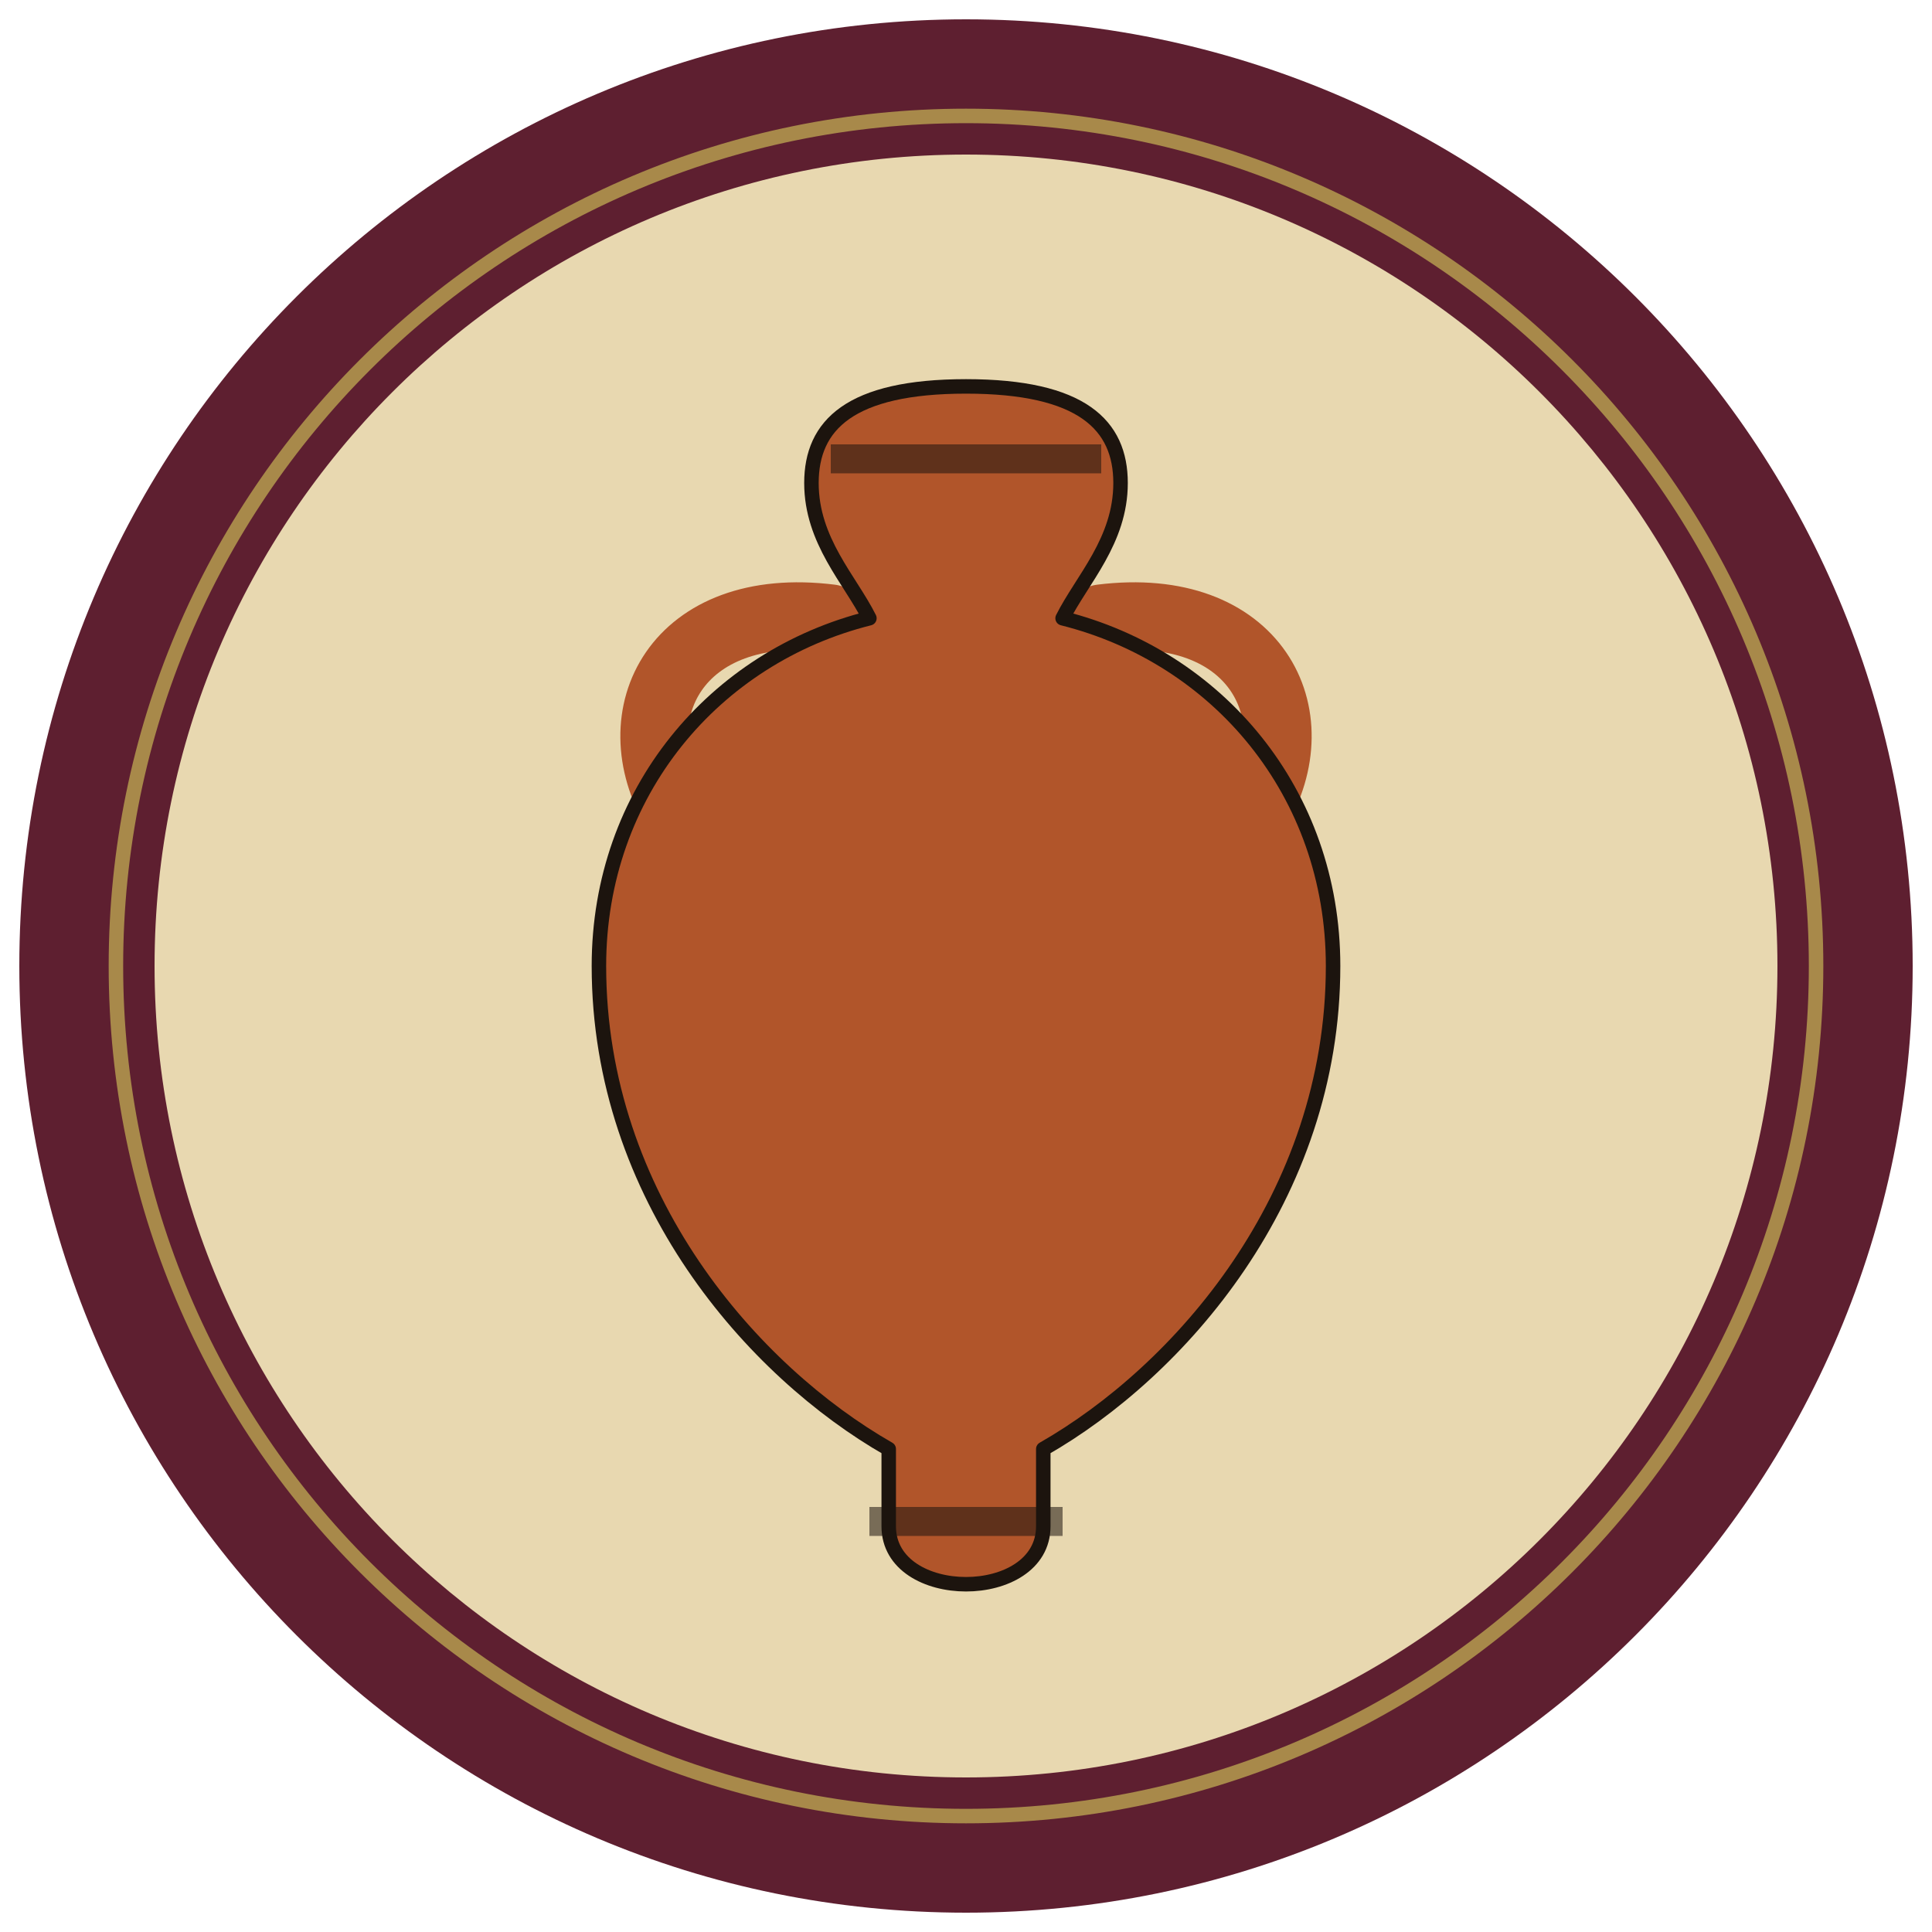
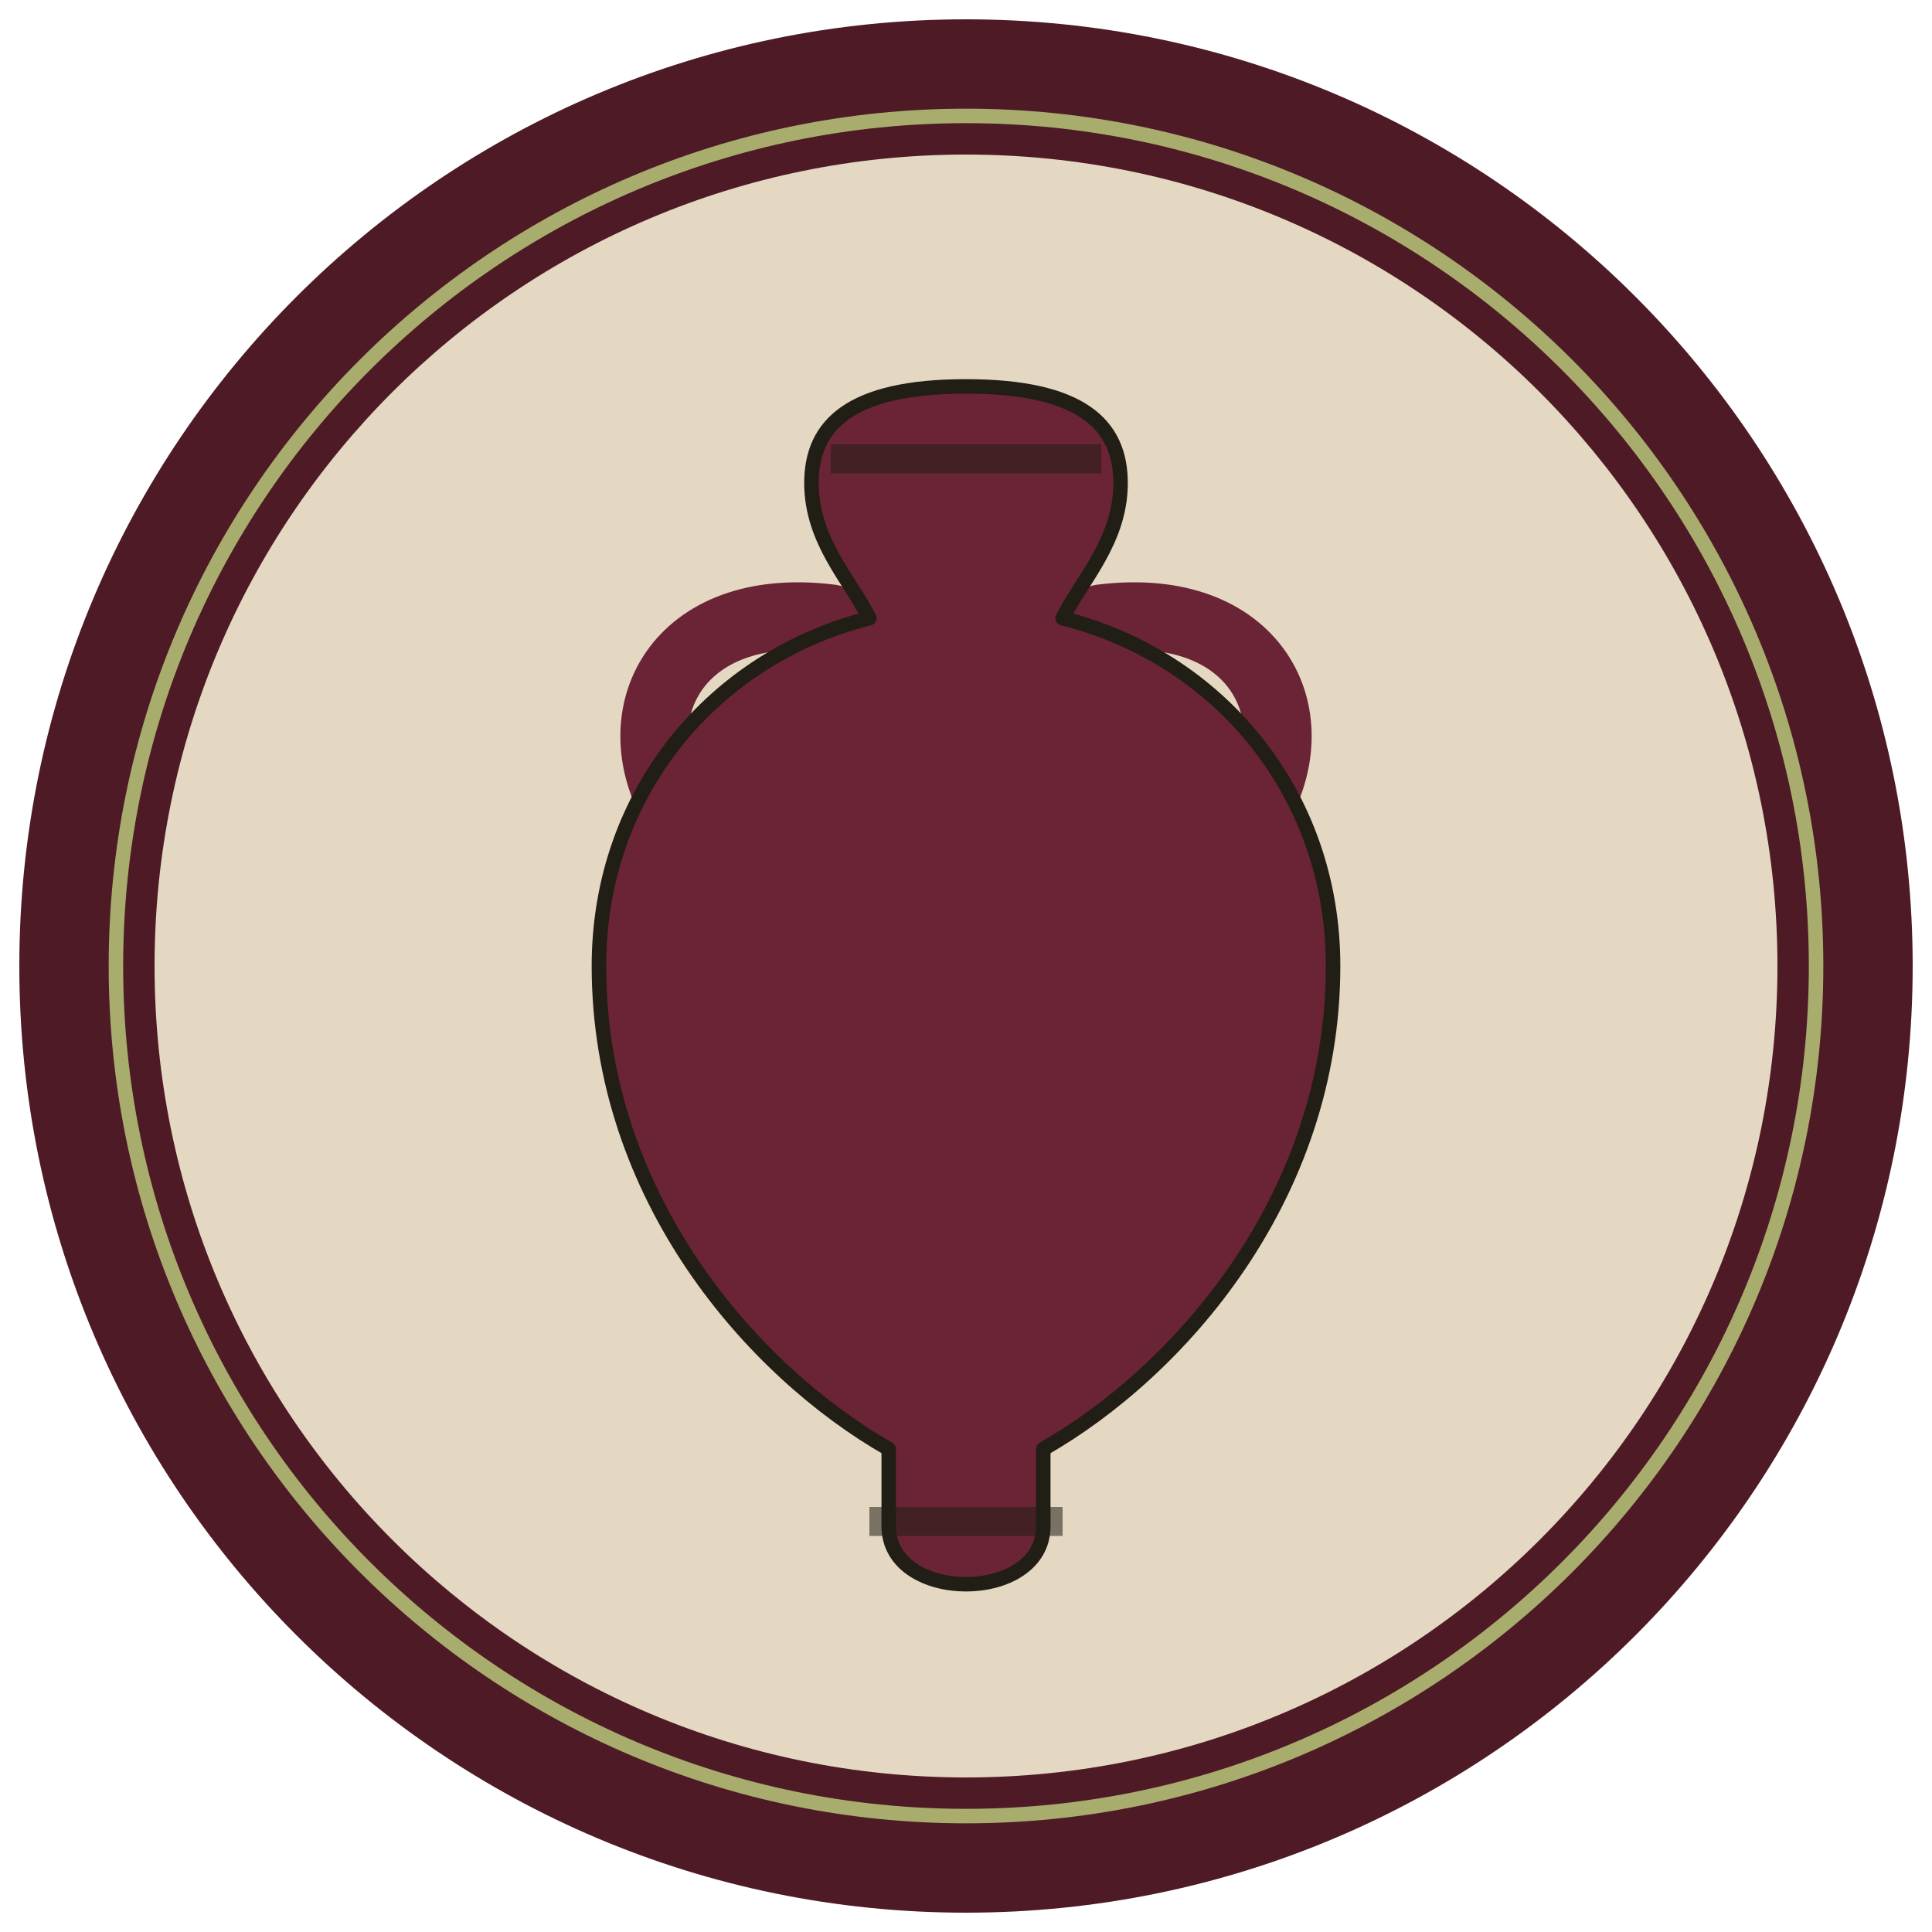
<svg xmlns="http://www.w3.org/2000/svg" viewBox="0 0 200 200" width="200" height="200">
-   <circle cx="100" cy="100" r="98" fill="#5E1F30" />
-   <circle cx="100" cy="100" r="88" fill="none" stroke="#A8894A" stroke-width="1.5" />
-   <circle cx="100" cy="100" r="84" fill="#E8D8B0" />
-   <path d="M114,64 C130,62 136,74 130,84 C127,89 122,88 118,82" fill="none" stroke="#B1552A" stroke-width="7" stroke-linecap="round" />
-   <path d="M86,64 C70,62 64,74 70,84 C73,89 78,88 82,82" fill="none" stroke="#B1552A" stroke-width="7" stroke-linecap="round" />
-   <path d="M100,40            C88,40 84,44 84,50            C84,56 88,60 90,64            C74,68 62,82 62,100            C62,124 78,142 92,150            L92,158            C92,162 96,164 100,164            C104,164 108,162 108,158            L108,150            C122,142 138,124 138,100            C138,82 126,68 110,64            C112,60 116,56 116,50            C116,44 112,40 100,40            Z" fill="#B1552A" stroke="#1C140E" stroke-width="1.5" stroke-linejoin="round" />
-   <rect x="86" y="46" width="28" height="3" fill="#1C140E" opacity="0.55" />
-   <rect x="90" y="156" width="20" height="3" fill="#1C140E" opacity="0.55" />
+   <circle cx="100" cy="100" r="98" fill="#4E1A26" />
+   <circle cx="100" cy="100" r="88" fill="none" stroke="#A8AD6E" stroke-width="1.5" />
+   <circle cx="100" cy="100" r="84" fill="#E5D8C2" />
+   <path d="M114,64 C130,62 136,74 130,84 C127,89 122,88 118,82" fill="none" stroke="#6B2436" stroke-width="7" stroke-linecap="round" />
+   <path d="M86,64 C70,62 64,74 70,84 C73,89 78,88 82,82" fill="none" stroke="#6B2436" stroke-width="7" stroke-linecap="round" />
+   <path d="M100,40            C88,40 84,44 84,50            C84,56 88,60 90,64            C74,68 62,82 62,100            C62,124 78,142 92,150            L92,158            C92,162 96,164 100,164            C104,164 108,162 108,158            L108,150            C122,142 138,124 138,100            C138,82 126,68 110,64            C112,60 116,56 116,50            C116,44 112,40 100,40            Z" fill="#6B2436" stroke="#211E15" stroke-width="1.5" stroke-linejoin="round" />
+   <rect x="86" y="46" width="28" height="3" fill="#211E15" opacity="0.55" />
+   <rect x="90" y="156" width="20" height="3" fill="#211E15" opacity="0.55" />
</svg>
